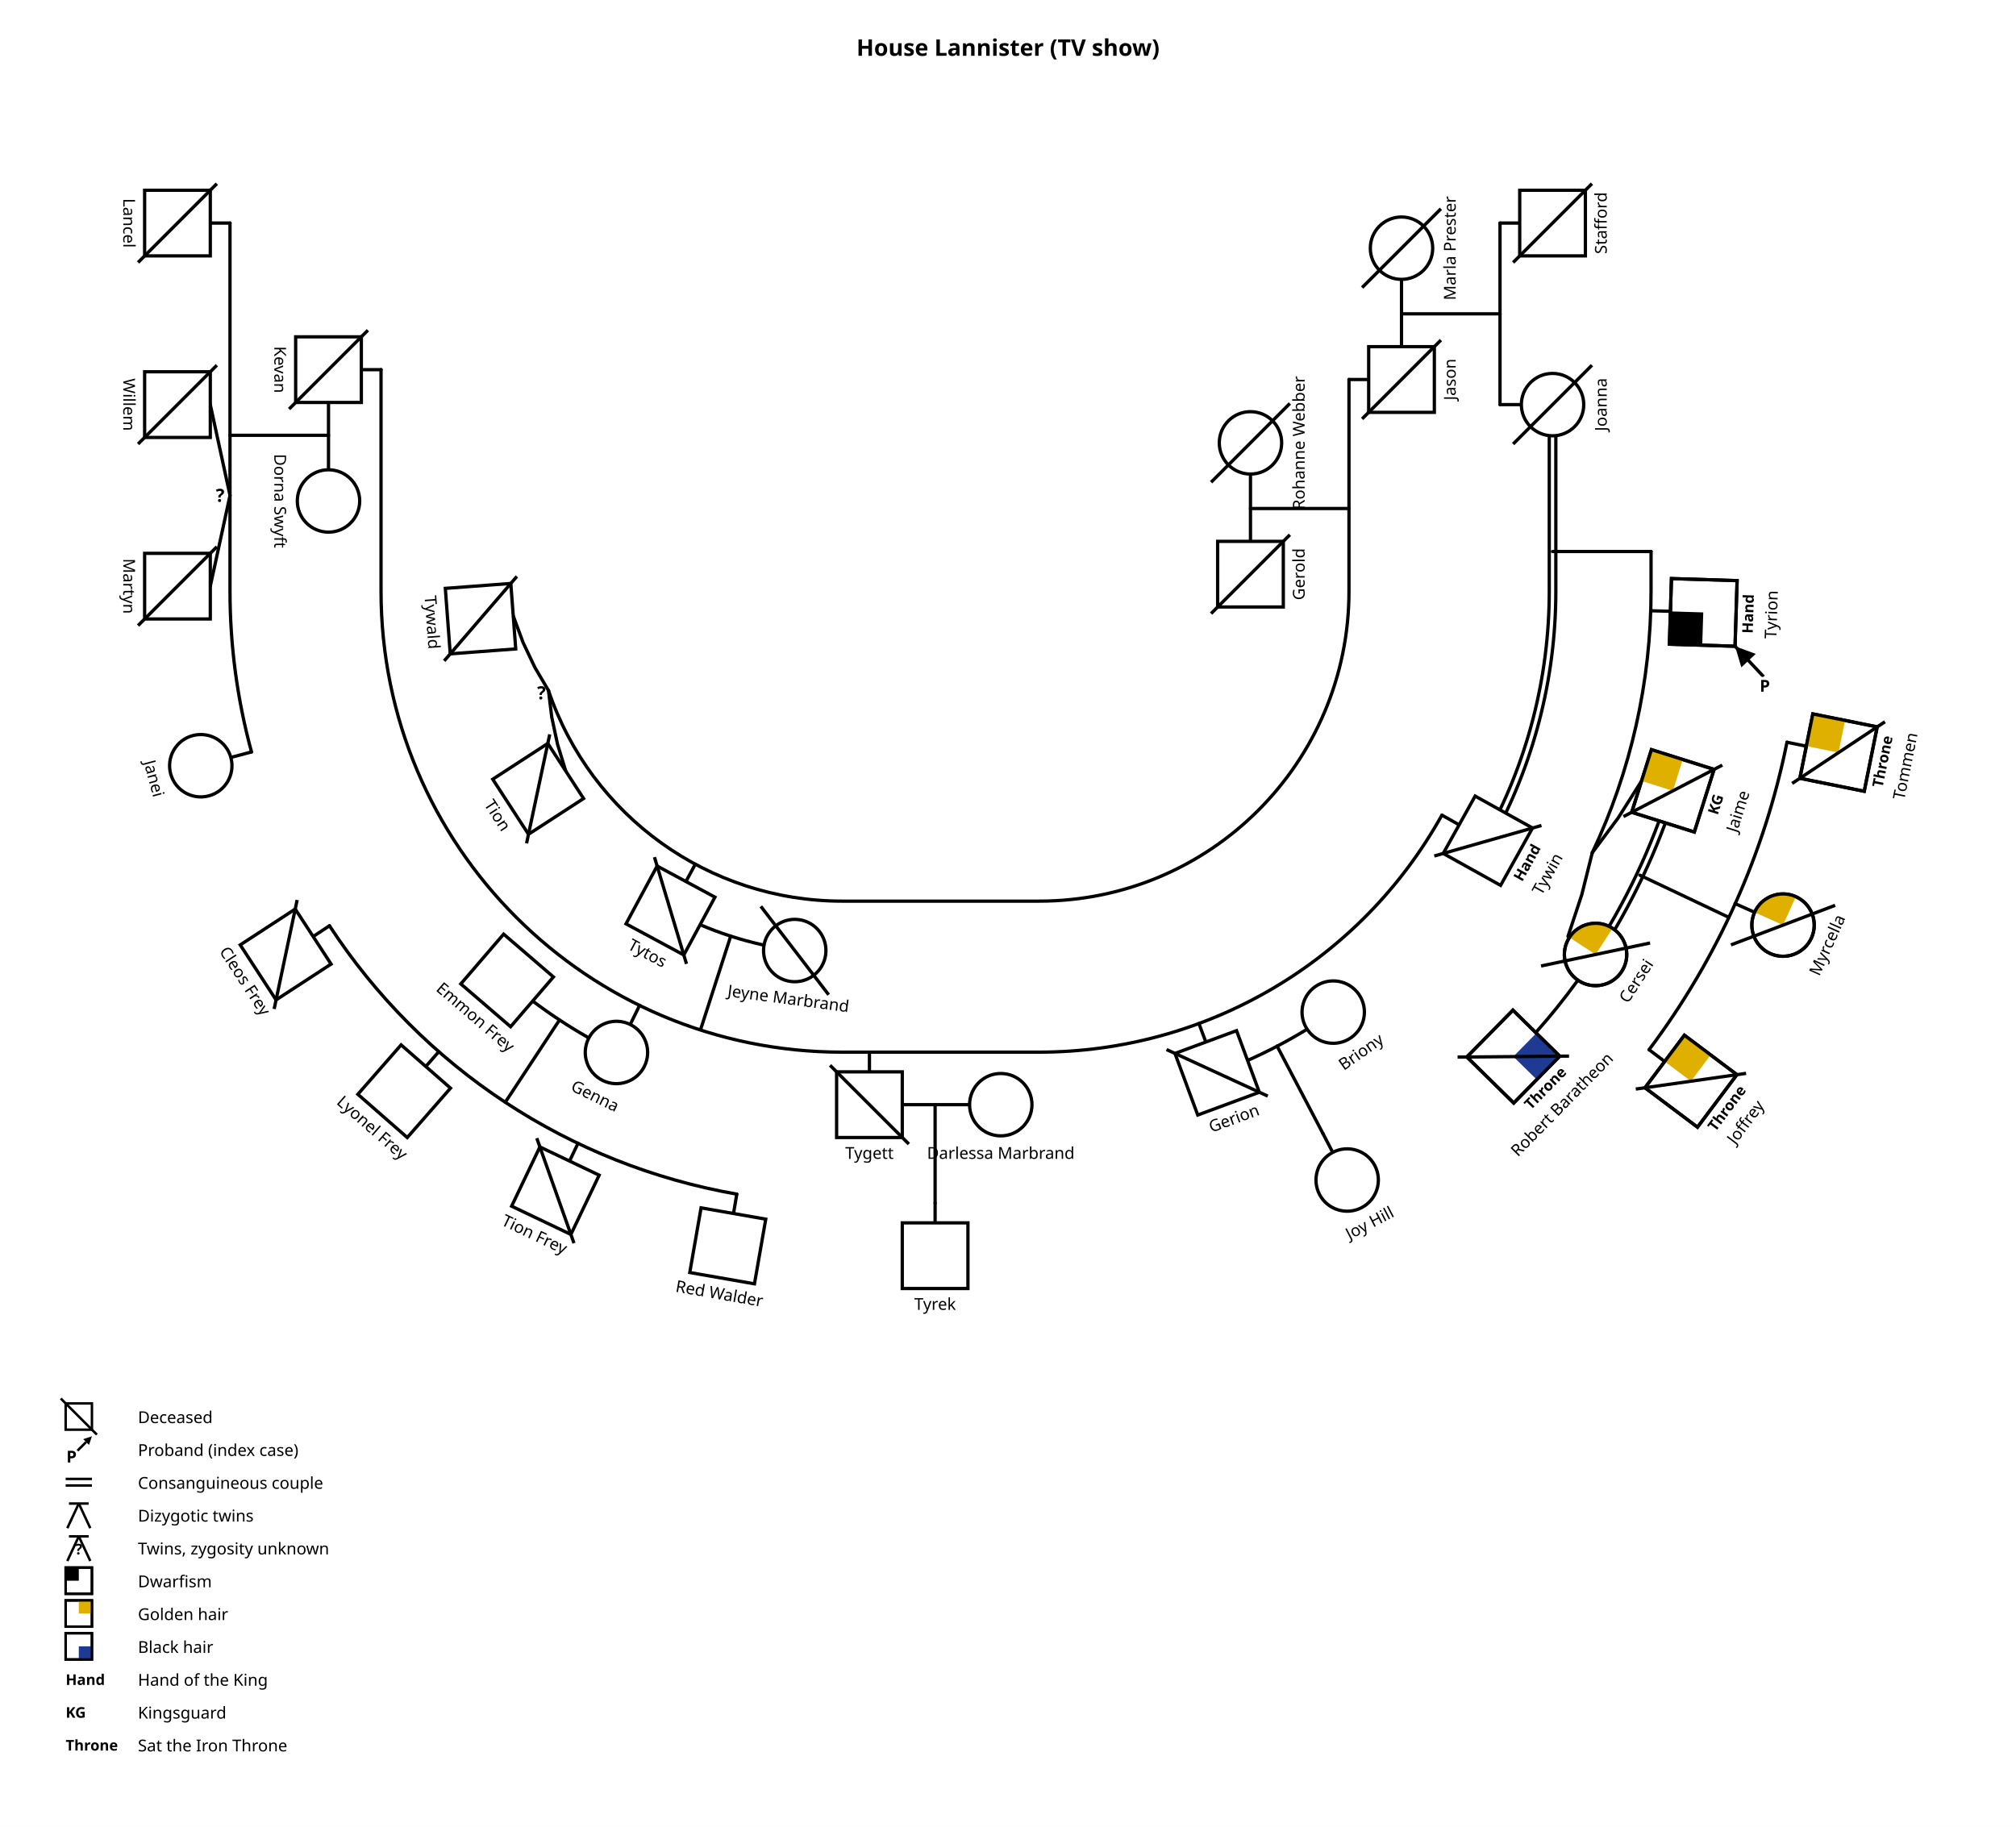
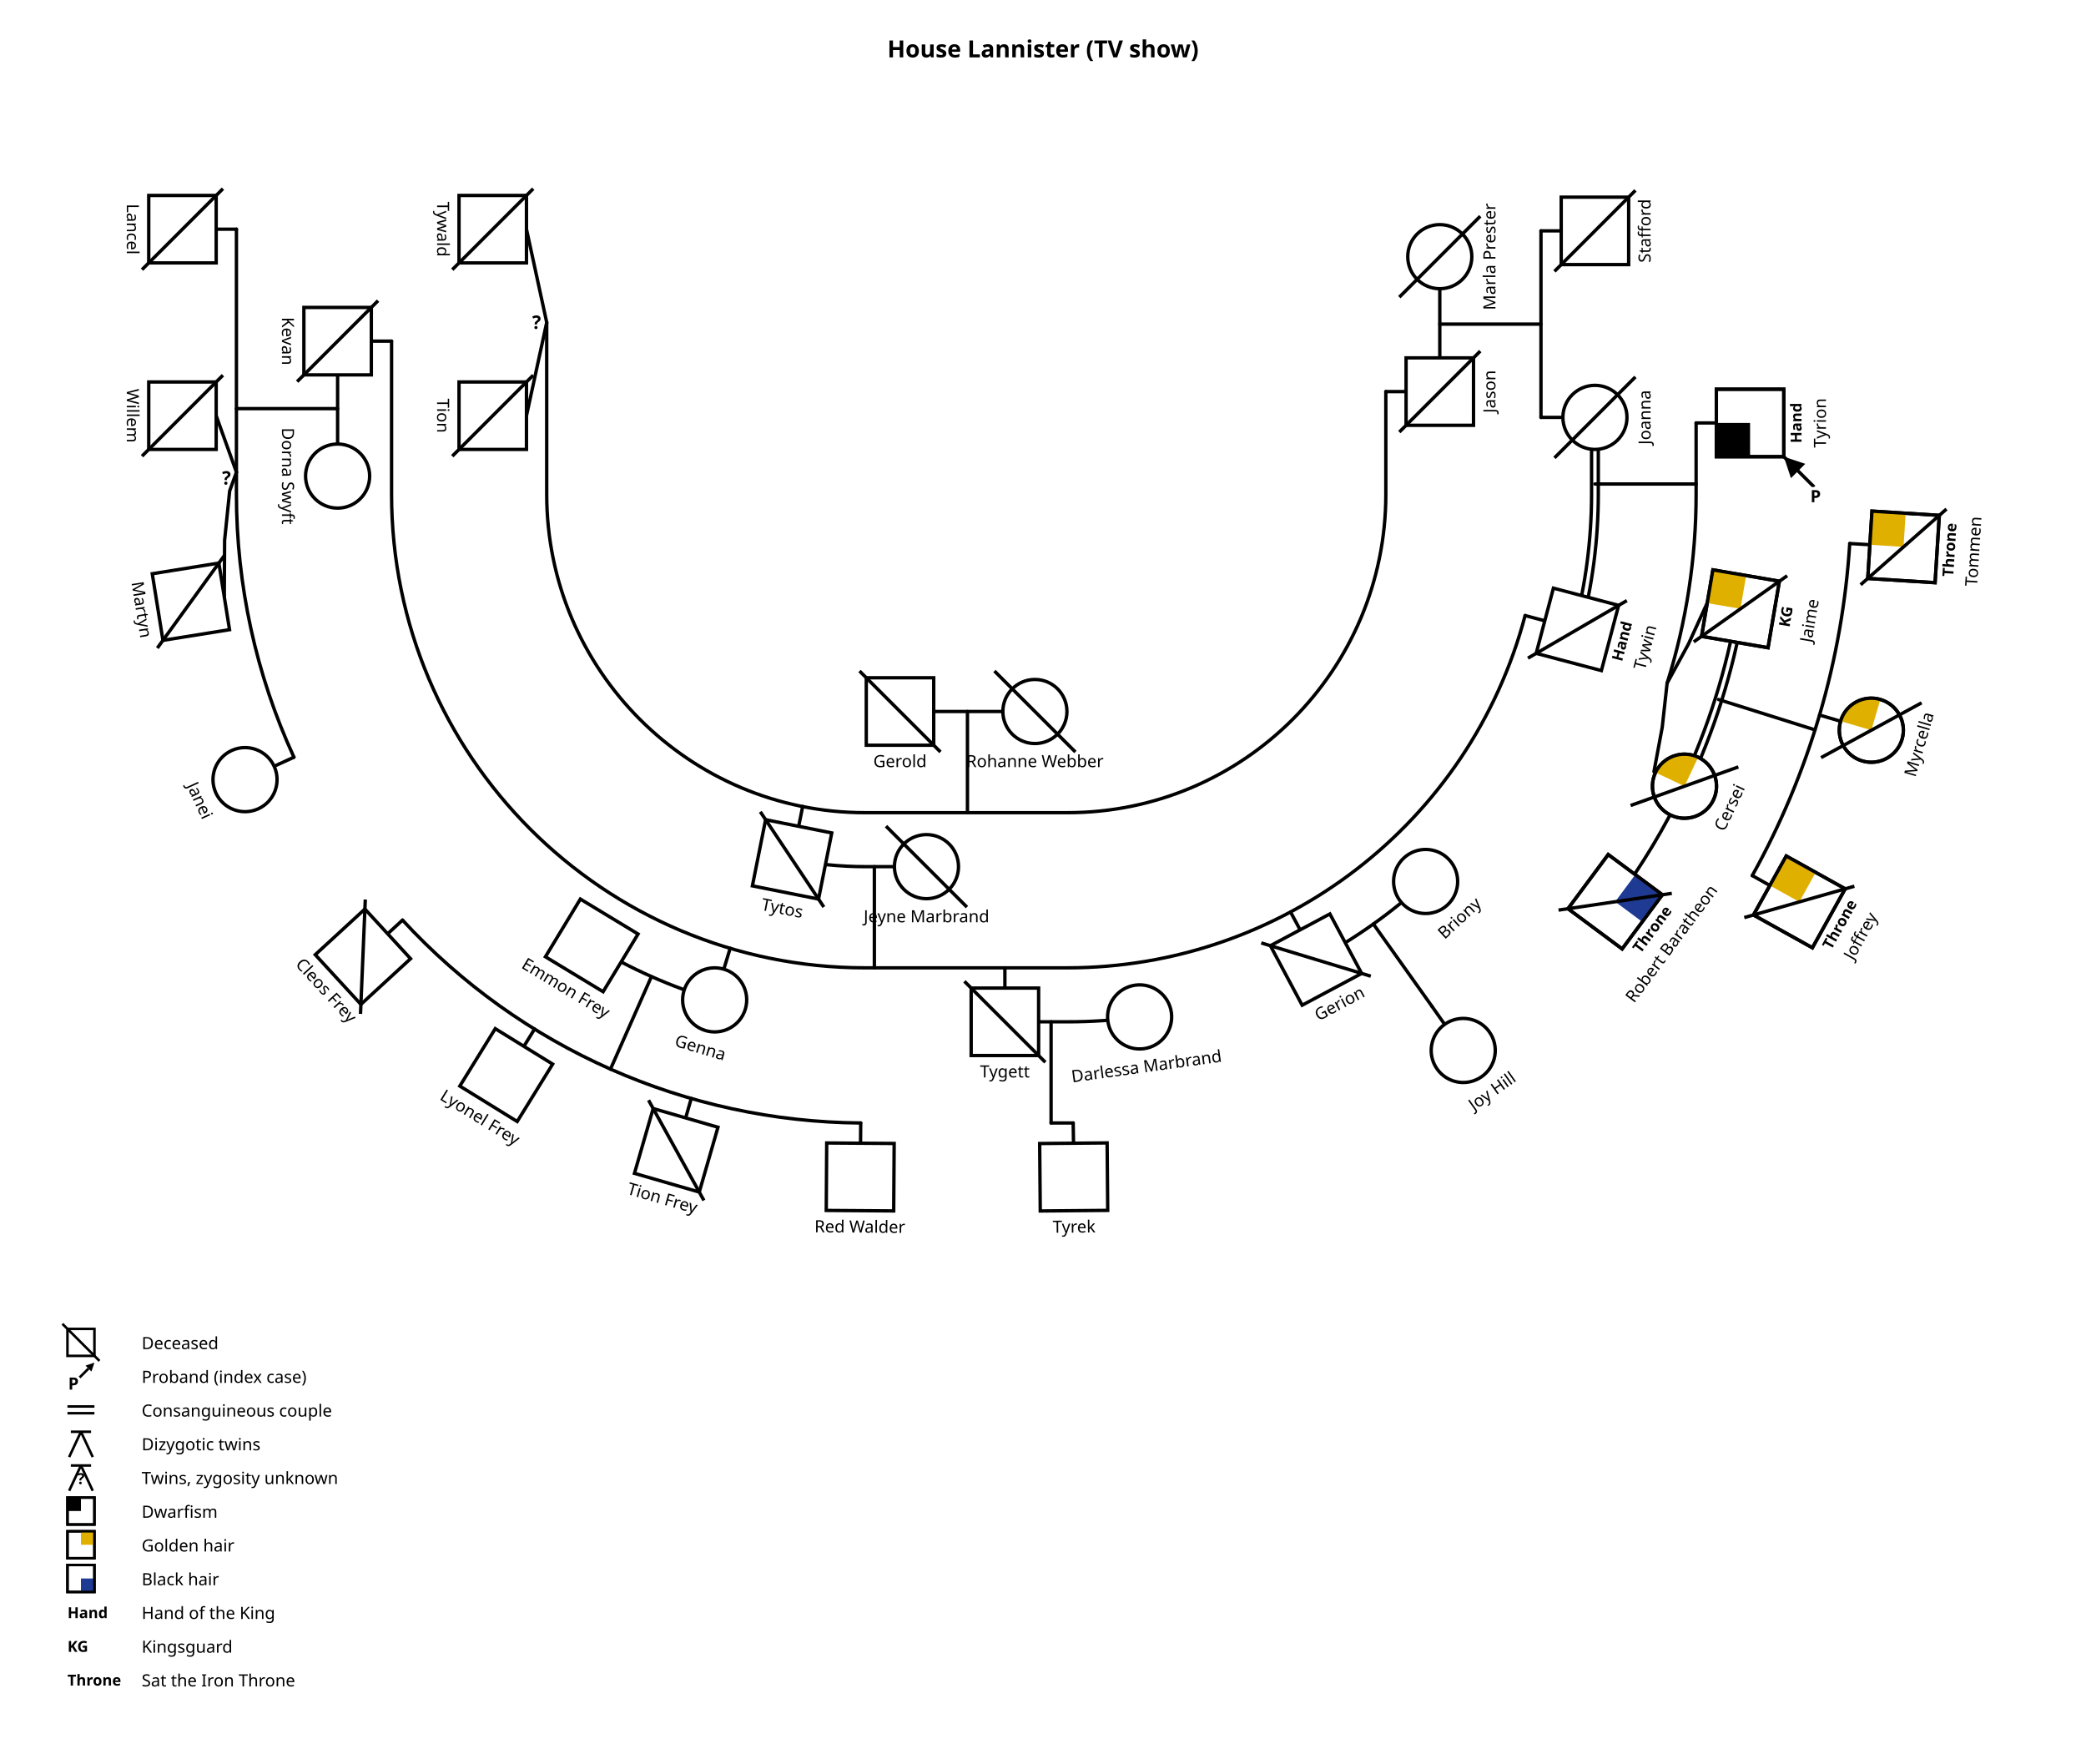
- <svg xmlns="http://www.w3.org/2000/svg" width="1228" height="1113" viewBox="0 0 1228 1113">
+ <svg xmlns="http://www.w3.org/2000/svg" width="1237" height="1046" viewBox="0 0 1237 1046">
  <defs>
    <marker id="proband-arrowhead" markerWidth="6" markerHeight="6" refX="6" refY="3" orient="auto">
      <path d="M 0 0 L 6 3 L 0 6 Z" fill="black" />
    </marker>
  </defs>
-   <rect width="1228" height="1113" fill="white" />
-   <text class="chart-title" x="614" y="34" text-anchor="middle" font-family="sans-serif" font-size="14" font-weight="bold" fill="black">House Lannister (TV show)</text>
-   <g transform="translate(572.9 360.2)">
-     <path d="M 188.8 -10.4 L 188.8 -90.4" fill="none" stroke="black" stroke-width="2" stroke-linecap="round" />
-     <line x1="188.8" y1="-50.4" x2="248.8" y2="-50.4" fill="none" stroke="black" stroke-width="2" stroke-linecap="round" />
-     <path d="M -238.8 60.5 A 188.8 188.8 0 0 0 -60 188.8 L 60 188.8 A 188.8 188.8 0 0 0 248.8 0 L 248.8 -129" fill="none" stroke="black" stroke-width="2" stroke-linecap="round" />
-     <path d="M -238.8 60.5 L -247.1 46.4 L -254.3 31.2 L -260.2 15.2" fill="none" stroke="black" stroke-width="2" stroke-linecap="round" />
-     <path d="M -238.8 60.5 L -236.8 76.8 L -233.3 93.2 L -228.3 109.5" fill="none" stroke="black" stroke-width="2" stroke-linecap="round" />
-     <line x1="-149.4" y1="166.3" x2="-155.1" y2="176.9" fill="none" stroke="black" stroke-width="2" stroke-linecap="round" />
-     <line x1="248.8" y1="-129" x2="260.8" y2="-129" fill="none" stroke="black" stroke-width="2" stroke-linecap="round" />
-     <text x="-243.1" y="65.8" text-anchor="middle" font-family="sans-serif" font-size="11" font-weight="bold" fill="black">?</text>
-     <path d="M 280.8 -129 L 280.8 -209" fill="none" stroke="black" stroke-width="2" stroke-linecap="round" />
-     <line x1="280.8" y1="-169" x2="340.8" y2="-169" fill="none" stroke="black" stroke-width="2" stroke-linecap="round" />
-     <path d="M 340.8 -113.7 L 340.8 -224.3" fill="none" stroke="black" stroke-width="2" stroke-linecap="round" />
-     <line x1="340.8" y1="-113.7" x2="352.8" y2="-113.7" fill="none" stroke="black" stroke-width="2" stroke-linecap="round" />
-     <line x1="340.8" y1="-224.3" x2="352.8" y2="-224.3" fill="none" stroke="black" stroke-width="2" stroke-linecap="round" />
-     <path d="M -164.5 194.5 A 220.8 220.8 0 0 0 -88.8 218.9" fill="none" stroke="black" stroke-width="2" stroke-linecap="round" />
-     <line x1="-127.8" y1="210.1" x2="-146.2" y2="267.2" fill="none" stroke="black" stroke-width="2" stroke-linecap="round" />
-     <path d="M -340.8 -135 L -340.8 0 A 280.8 280.8 0 0 0 -60 280.8 L 60 280.8 A 280.8 280.8 0 0 0 305.4 136.4" fill="none" stroke="black" stroke-width="2" stroke-linecap="round" />
-     <line x1="-340.8" y1="-135" x2="-352.8" y2="-135" fill="none" stroke="black" stroke-width="2" stroke-linecap="round" />
-     <line x1="-183.3" y1="252.3" x2="-188.6" y2="263.1" fill="none" stroke="black" stroke-width="2" stroke-linecap="round" />
-     <line x1="-43.3" y1="280.8" x2="-43.3" y2="292.8" fill="none" stroke="black" stroke-width="2" stroke-linecap="round" />
-     <line x1="157.4" y1="263.4" x2="161.6" y2="274.6" fill="none" stroke="black" stroke-width="2" stroke-linecap="round" />
-     <line x1="305.4" y1="136.4" x2="315.9" y2="142.3" fill="none" stroke="black" stroke-width="2" stroke-linecap="round" />
-     <path d="M 331.6 151 A 310.8 310.8 0 0 0 370.8 0 L 370.8 -113.7" fill="none" stroke="black" stroke-width="2" stroke-linecap="round" />
-     <path d="M 335.1 153 A 314.8 314.8 0 0 0 374.8 0 L 374.8 -113.7" fill="none" stroke="black" stroke-width="2" stroke-linecap="round" />
-     <line x1="372.8" y1="-24.2" x2="432.8" y2="-24.2" fill="none" stroke="black" stroke-width="2" stroke-linecap="round" />
-     <path d="M 397 159.3 A 372.8 372.8 0 0 0 432.8 0 L 432.8 -24.2" fill="none" stroke="black" stroke-width="2" stroke-linecap="round" />
-     <path d="M 397 159.3 L 390.6 184.9 L 382.2 210.3" fill="none" stroke="black" stroke-width="2" stroke-linecap="round" />
-     <path d="M 397 159.3 L 412.7 138.2 L 427 115.6" fill="none" stroke="black" stroke-width="2" stroke-linecap="round" />
-     <line x1="432.6" y1="11.9" x2="444.6" y2="12.2" fill="none" stroke="black" stroke-width="2" stroke-linecap="round" />
-     <path d="M 348.9 283.5 A 404.8 404.8 0 0 0 399 221.3" fill="none" stroke="black" stroke-width="2" stroke-linecap="round" />
-     <path d="M 397.3 220.2 A 402.8 402.8 0 0 0 444.2 121" fill="none" stroke="black" stroke-width="2" stroke-linecap="round" />
-     <path d="M 400.7 222.3 A 406.8 406.8 0 0 0 448 122.2" fill="none" stroke="black" stroke-width="2" stroke-linecap="round" />
-     <line x1="426" y1="173" x2="480.2" y2="198.7" fill="none" stroke="black" stroke-width="2" stroke-linecap="round" />
-     <path d="M 431.6 279.3 A 464.8 464.8 0 0 0 515.6 92" fill="none" stroke="black" stroke-width="2" stroke-linecap="round" />
-     <line x1="431.6" y1="279.3" x2="441.1" y2="286.5" fill="none" stroke="black" stroke-width="2" stroke-linecap="round" />
-     <line x1="484" y1="190.3" x2="495" y2="195.2" fill="none" stroke="black" stroke-width="2" stroke-linecap="round" />
-     <line x1="515.6" y1="92" x2="527.4" y2="94.4" fill="none" stroke="black" stroke-width="2" stroke-linecap="round" />
-     <path d="M 168.5 293.4 A 312.8 312.8 0 0 0 239.2 256.4" fill="none" stroke="black" stroke-width="2" stroke-linecap="round" />
-     <line x1="205" y1="277.1" x2="232.9" y2="330.3" fill="none" stroke="black" stroke-width="2" stroke-linecap="round" />
-     <line x1="232.9" y1="330.3" x2="238.4" y2="340.9" fill="none" stroke="black" stroke-width="2" stroke-linecap="round" />
-     <path d="M -43.3 312.8 L 36.7 312.8" fill="none" stroke="black" stroke-width="2" stroke-linecap="round" />
-     <line x1="-3.3" y1="312.8" x2="-3.3" y2="372.8" fill="none" stroke="black" stroke-width="2" stroke-linecap="round" />
-     <line x1="-3.3" y1="372.8" x2="-3.3" y2="384.8" fill="none" stroke="black" stroke-width="2" stroke-linecap="round" />
-     <path d="M -264 237.1 A 312.8 312.8 0 0 0 -197.4 281" fill="none" stroke="black" stroke-width="2" stroke-linecap="round" />
-     <line x1="-232.1" y1="261.2" x2="-265.1" y2="311.3" fill="none" stroke="black" stroke-width="2" stroke-linecap="round" />
-     <path d="M -372.2 203.8 A 372.8 372.8 0 0 0 -124.1 367.3" fill="none" stroke="black" stroke-width="2" stroke-linecap="round" />
-     <line x1="-372.2" y1="203.8" x2="-382.2" y2="210.4" fill="none" stroke="black" stroke-width="2" stroke-linecap="round" />
-     <line x1="-305.6" y1="280.5" x2="-313.5" y2="289.5" fill="none" stroke="black" stroke-width="2" stroke-linecap="round" />
-     <line x1="-220.8" y1="336.3" x2="-226" y2="347.2" fill="none" stroke="black" stroke-width="2" stroke-linecap="round" />
-     <line x1="-124.1" y1="367.3" x2="-126.1" y2="379.1" fill="none" stroke="black" stroke-width="2" stroke-linecap="round" />
-     <path d="M -372.8 -135 L -372.8 -55" fill="none" stroke="black" stroke-width="2" stroke-linecap="round" />
-     <line x1="-372.8" y1="-95" x2="-432.8" y2="-95" fill="none" stroke="black" stroke-width="2" stroke-linecap="round" />
-     <path d="M -432.8 -224.3 L -432.8 0 A 372.8 372.8 0 0 0 -419.7 97.9" fill="none" stroke="black" stroke-width="2" stroke-linecap="round" />
-     <line x1="-432.8" y1="-224.3" x2="-444.8" y2="-224.3" fill="none" stroke="black" stroke-width="2" stroke-linecap="round" />
-     <path d="M -432.8 -58.4 L -435.2 -69.4 L -437.6 -80.5 L -440 -91.5 L -442.4 -102.6 L -444.8 -113.7" fill="none" stroke="black" stroke-width="2" stroke-linecap="round" />
-     <path d="M -432.8 -58.4 L -435.2 -47.3 L -437.6 -36.2 L -440 -25.2 L -442.4 -14.1 L -444.8 -3.1" fill="none" stroke="black" stroke-width="2" stroke-linecap="round" />
-     <line x1="-419.7" y1="97.9" x2="-431.3" y2="101" fill="none" stroke="black" stroke-width="2" stroke-linecap="round" />
-     <text x="-438.8" y="-54.5" text-anchor="middle" font-family="sans-serif" font-size="11" font-weight="bold" fill="black">?</text>
-     <g data-id="Gerold" transform="translate(188.8 -10.4) rotate(-90)">
+   <rect width="1237" height="1046" fill="white" />
+   <text class="chart-title" x="618.5" y="34" text-anchor="middle" font-family="sans-serif" font-size="14" font-weight="bold" fill="black">House Lannister (TV show)</text>
+   <g transform="translate(573 293.1)">
+     <path d="M -39.3 128.8 L 40.7 128.8" fill="none" stroke="black" stroke-width="2" stroke-linecap="round" />
+     <line x1="0.7" y1="128.8" x2="0.7" y2="188.8" fill="none" stroke="black" stroke-width="2" stroke-linecap="round" />
+     <path d="M -248.8 -101.9 L -248.8 0 A 188.8 188.8 0 0 0 -60 188.8 L 60 188.8 A 188.8 188.8 0 0 0 248.8 0 L 248.8 -60.9" fill="none" stroke="black" stroke-width="2" stroke-linecap="round" />
+     <path d="M -248.8 -101.9 L -251.2 -113 L -253.6 -124 L -256 -135.1 L -258.4 -146.1 L -260.8 -157.2" fill="none" stroke="black" stroke-width="2" stroke-linecap="round" />
+     <path d="M -248.8 -101.9 L -251.2 -90.8 L -253.6 -79.8 L -256 -68.7 L -258.4 -57.7 L -260.8 -46.6" fill="none" stroke="black" stroke-width="2" stroke-linecap="round" />
+     <line x1="-97" y1="185.1" x2="-99.4" y2="196.9" fill="none" stroke="black" stroke-width="2" stroke-linecap="round" />
+     <line x1="248.8" y1="-60.9" x2="260.8" y2="-60.9" fill="none" stroke="black" stroke-width="2" stroke-linecap="round" />
+     <text x="-254.8" y="-98.1" text-anchor="middle" font-family="sans-serif" font-size="11" font-weight="bold" fill="black">?</text>
+     <path d="M 280.8 -60.9 L 280.8 -140.9" fill="none" stroke="black" stroke-width="2" stroke-linecap="round" />
+     <line x1="280.8" y1="-100.9" x2="340.8" y2="-100.9" fill="none" stroke="black" stroke-width="2" stroke-linecap="round" />
+     <path d="M 340.8 -45.6 L 340.8 -156.2" fill="none" stroke="black" stroke-width="2" stroke-linecap="round" />
+     <line x1="340.8" y1="-45.6" x2="352.8" y2="-45.6" fill="none" stroke="black" stroke-width="2" stroke-linecap="round" />
+     <line x1="340.8" y1="-156.2" x2="352.8" y2="-156.2" fill="none" stroke="black" stroke-width="2" stroke-linecap="round" />
+     <path d="M -103.3 216.5 A 220.8 220.8 0 0 0 -60 220.8 L -23.6 220.8" fill="none" stroke="black" stroke-width="2" stroke-linecap="round" />
+     <line x1="-54.5" y1="220.8" x2="-54.5" y2="280.8" fill="none" stroke="black" stroke-width="2" stroke-linecap="round" />
+     <path d="M -340.8 -90.8 L -340.8 0 A 280.8 280.8 0 0 0 -60 280.8 L 60 280.8 A 280.8 280.8 0 0 0 331.4 71.9" fill="none" stroke="black" stroke-width="2" stroke-linecap="round" />
+     <line x1="-340.8" y1="-90.8" x2="-352.8" y2="-90.8" fill="none" stroke="black" stroke-width="2" stroke-linecap="round" />
+     <line x1="-140" y1="269.2" x2="-143.5" y2="280.7" fill="none" stroke="black" stroke-width="2" stroke-linecap="round" />
+     <line x1="22.9" y1="280.8" x2="22.9" y2="292.8" fill="none" stroke="black" stroke-width="2" stroke-linecap="round" />
+     <line x1="192.3" y1="247.7" x2="198" y2="258.3" fill="none" stroke="black" stroke-width="2" stroke-linecap="round" />
+     <line x1="331.4" y1="71.9" x2="343" y2="75" fill="none" stroke="black" stroke-width="2" stroke-linecap="round" />
+     <path d="M 360.4 79.6 A 310.8 310.8 0 0 0 370.8 0 L 370.8 -45.6" fill="none" stroke="black" stroke-width="2" stroke-linecap="round" />
+     <path d="M 364.3 80.6 A 314.8 314.8 0 0 0 374.8 0 L 374.8 -45.6" fill="none" stroke="black" stroke-width="2" stroke-linecap="round" />
+     <line x1="372.8" y1="-6.1" x2="432.8" y2="-6.1" fill="none" stroke="black" stroke-width="2" stroke-linecap="round" />
+     <path d="M 415.6 112 A 372.8 372.8 0 0 0 432.8 0 L 432.8 -42.3" fill="none" stroke="black" stroke-width="2" stroke-linecap="round" />
+     <path d="M 415.6 112 L 412.7 138.2 L 407.8 164.5" fill="none" stroke="black" stroke-width="2" stroke-linecap="round" />
+     <path d="M 415.6 112 L 428.2 88.9 L 439.3 64.6" fill="none" stroke="black" stroke-width="2" stroke-linecap="round" />
+     <line x1="432.8" y1="-42.3" x2="444.8" y2="-42.3" fill="none" stroke="black" stroke-width="2" stroke-linecap="round" />
+     <path d="M 384.8 241.6 A 404.8 404.8 0 0 0 425.9 173.1" fill="none" stroke="black" stroke-width="2" stroke-linecap="round" />
+     <path d="M 424.1 172.2 A 402.8 402.8 0 0 0 457.1 67.6" fill="none" stroke="black" stroke-width="2" stroke-linecap="round" />
+     <path d="M 427.7 174 A 406.8 406.8 0 0 0 461 68.3" fill="none" stroke="black" stroke-width="2" stroke-linecap="round" />
+     <line x1="446.1" y1="121.7" x2="503.3" y2="139.7" fill="none" stroke="black" stroke-width="2" stroke-linecap="round" />
+     <path d="M 466.1 226.1 A 464.8 464.8 0 0 0 523.9 29.2" fill="none" stroke="black" stroke-width="2" stroke-linecap="round" />
+     <line x1="466.1" y1="226.1" x2="476.6" y2="232" fill="none" stroke="black" stroke-width="2" stroke-linecap="round" />
+     <line x1="506" y1="130.9" x2="517.5" y2="134.3" fill="none" stroke="black" stroke-width="2" stroke-linecap="round" />
+     <line x1="523.9" y1="29.2" x2="535.9" y2="29.9" fill="none" stroke="black" stroke-width="2" stroke-linecap="round" />
+     <path d="M 207.4 275.9 A 312.8 312.8 0 0 0 272.4 229.6" fill="none" stroke="black" stroke-width="2" stroke-linecap="round" />
+     <line x1="241.4" y1="254.8" x2="276.2" y2="303.7" fill="none" stroke="black" stroke-width="2" stroke-linecap="round" />
+     <line x1="276.2" y1="303.7" x2="283.1" y2="313.5" fill="none" stroke="black" stroke-width="2" stroke-linecap="round" />
+     <path d="M 22.9 312.8 L 60 312.8 A 312.8 312.8 0 0 0 102.8 309.9" fill="none" stroke="black" stroke-width="2" stroke-linecap="round" />
+     <line x1="50.3" y1="312.8" x2="50.3" y2="372.8" fill="none" stroke="black" stroke-width="2" stroke-linecap="round" />
+     <path d="M 50.3 372.8 L 60 372.8 A 372.8 372.8 0 0 0 63.4 372.8" fill="none" stroke="black" stroke-width="2" stroke-linecap="round" />
+     <line x1="63.4" y1="372.8" x2="63.6" y2="384.8" fill="none" stroke="black" stroke-width="2" stroke-linecap="round" />
+     <path d="M -222.1 267.5 A 312.8 312.8 0 0 0 -149.2 299.8" fill="none" stroke="black" stroke-width="2" stroke-linecap="round" />
+     <line x1="-186.7" y1="286" x2="-211" y2="340.9" fill="none" stroke="black" stroke-width="2" stroke-linecap="round" />
+     <path d="M -334.3 252.5 A 372.8 372.8 0 0 0 -62.6 372.8" fill="none" stroke="black" stroke-width="2" stroke-linecap="round" />
+     <line x1="-334.3" y1="252.5" x2="-343.1" y2="260.6" fill="none" stroke="black" stroke-width="2" stroke-linecap="round" />
+     <line x1="-256" y1="317.1" x2="-262.3" y2="327.3" fill="none" stroke="black" stroke-width="2" stroke-linecap="round" />
+     <line x1="-163.1" y1="358.3" x2="-166.4" y2="369.8" fill="none" stroke="black" stroke-width="2" stroke-linecap="round" />
+     <line x1="-62.6" y1="372.8" x2="-62.7" y2="384.8" fill="none" stroke="black" stroke-width="2" stroke-linecap="round" />
+     <path d="M -372.8 -90.8 L -372.8 -10.8" fill="none" stroke="black" stroke-width="2" stroke-linecap="round" />
+     <line x1="-372.8" y1="-50.8" x2="-432.8" y2="-50.8" fill="none" stroke="black" stroke-width="2" stroke-linecap="round" />
+     <path d="M -432.8 -157.2 L -432.8 0 A 372.8 372.8 0 0 0 -398.7 155.9" fill="none" stroke="black" stroke-width="2" stroke-linecap="round" />
+     <line x1="-432.8" y1="-157.2" x2="-444.8" y2="-157.2" fill="none" stroke="black" stroke-width="2" stroke-linecap="round" />
+     <path d="M -432.8 -13.1 L -436.8 -24.3 L -440.8 -35.4 L -444.8 -46.6" fill="none" stroke="black" stroke-width="2" stroke-linecap="round" />
+     <path d="M -432.8 -13.1 L -436.8 -2 L -439.8 27.2 L -440 60.6" fill="none" stroke="black" stroke-width="2" stroke-linecap="round" />
+     <line x1="-398.7" y1="155.9" x2="-409.6" y2="160.9" fill="none" stroke="black" stroke-width="2" stroke-linecap="round" />
+     <text x="-438.7" y="-5.8" text-anchor="middle" font-family="sans-serif" font-size="11" font-weight="bold" fill="black">?</text>
+     <g data-id="Gerold" transform="translate(-39.3 128.8) rotate(0)">
      <text x="0" y="33" text-anchor="middle" font-family="sans-serif" font-size="10" fill="black">Gerold</text>
      <rect x="-20" y="-20" width="40" height="40" stroke="black" stroke-width="2" fill="white" />
      <line x1="-24" y1="-24" x2="24" y2="24" stroke="black" stroke-width="2" />
    </g>
-     <g data-id="Rohanne_Webber" transform="translate(188.8 -90.4) rotate(-90)">
+     <g data-id="Rohanne_Webber" transform="translate(40.7 128.8) rotate(0)">
      <text x="0" y="33" text-anchor="middle" font-family="sans-serif" font-size="10" fill="black">Rohanne Webber</text>
      <circle cx="0" cy="0" r="19" stroke="black" stroke-width="2" fill="white" />
      <line x1="-24" y1="-24" x2="24" y2="24" stroke="black" stroke-width="2" />
    </g>
-     <g data-id="Jason" transform="translate(280.8 -129) rotate(-90)">
+     <g data-id="Jason" transform="translate(280.8 -60.9) rotate(-90)">
      <text x="0" y="33" text-anchor="middle" font-family="sans-serif" font-size="10" fill="black">Jason</text>
      <rect x="-20" y="-20" width="40" height="40" stroke="black" stroke-width="2" fill="white" />
      <line x1="-24" y1="-24" x2="24" y2="24" stroke="black" stroke-width="2" />
    </g>
-     <g data-id="Marla_Prester" transform="translate(280.8 -209) rotate(-90)">
+     <g data-id="Marla_Prester" transform="translate(280.8 -140.9) rotate(-90)">
      <text x="0" y="33" text-anchor="middle" font-family="sans-serif" font-size="10" fill="black">Marla Prester</text>
      <circle cx="0" cy="0" r="19" stroke="black" stroke-width="2" fill="white" />
      <line x1="-24" y1="-24" x2="24" y2="24" stroke="black" stroke-width="2" />
    </g>
-     <g data-id="Stafford" transform="translate(372.8 -224.3) rotate(-90)">
+     <g data-id="Stafford" transform="translate(372.8 -156.2) rotate(-90)">
      <text x="0" y="33" text-anchor="middle" font-family="sans-serif" font-size="10" fill="black">Stafford</text>
      <rect x="-20" y="-20" width="40" height="40" stroke="black" stroke-width="2" fill="white" />
      <line x1="-24" y1="-24" x2="24" y2="24" stroke="black" stroke-width="2" />
    </g>
-     <g data-id="Joanna" transform="translate(372.8 -113.7) rotate(-90)">
+     <g data-id="Joanna" transform="translate(372.8 -45.6) rotate(-90)">
      <text x="0" y="33" text-anchor="middle" font-family="sans-serif" font-size="10" fill="black">Joanna</text>
      <circle cx="0" cy="0" r="19" stroke="black" stroke-width="2" fill="white" />
      <line x1="-24" y1="-24" x2="24" y2="24" stroke="black" stroke-width="2" />
    </g>
-     <g data-id="Tytos" transform="translate(-164.5 194.5) rotate(28.3)">
+     <g data-id="Tytos" transform="translate(-103.3 216.5) rotate(11.3)">
      <text x="0" y="33" text-anchor="middle" font-family="sans-serif" font-size="10" fill="black">Tytos</text>
      <rect x="-20" y="-20" width="40" height="40" stroke="black" stroke-width="2" fill="white" />
      <line x1="-24" y1="-24" x2="24" y2="24" stroke="black" stroke-width="2" />
    </g>
-     <g data-id="Jeyne_Marbrand" transform="translate(-88.8 218.9) rotate(7.5)">
+     <g data-id="Jeyne_Marbrand" transform="translate(-23.6 220.8) rotate(0)">
      <text x="0" y="33" text-anchor="middle" font-family="sans-serif" font-size="10" fill="black">Jeyne Marbrand</text>
      <circle cx="0" cy="0" r="19" stroke="black" stroke-width="2" fill="white" />
      <line x1="-24" y1="-24" x2="24" y2="24" stroke="black" stroke-width="2" />
    </g>
-     <g data-id="Tywin" transform="translate(333.4 152) rotate(-60.9)">
+     <g data-id="Tywin" transform="translate(362.4 80.1) rotate(-75.2)">
      <text x="0" y="45" text-anchor="middle" font-family="sans-serif" font-size="10" fill="black">Tywin</text>
      <rect x="-20" y="-20" width="40" height="40" stroke="black" stroke-width="2" fill="white" />
      <text x="0" y="30.5" text-anchor="middle" font-family="sans-serif" font-size="9" font-weight="bold" fill="#000000">Hand</text>
      <line x1="-24" y1="-24" x2="24" y2="24" stroke="black" stroke-width="2" />
    </g>
-     <g data-id="Tyrion" transform="translate(464.6 12.9) rotate(-88.2)">
+     <g data-id="Tyrion" transform="translate(464.8 -42.3) rotate(-90)">
      <text x="0" y="45" text-anchor="middle" font-family="sans-serif" font-size="10" fill="black">Tyrion</text>
      <clipPath id="symbol-clip-9">
        <rect x="-20" y="-20" width="40" height="40" />
      </clipPath>
      <rect x="-20" y="-20" width="40" height="40" stroke="black" stroke-width="2" fill="white" />
      <path d="M 0 0 L -40 0 A 40 40 0 0 1 0 -40 Z" fill="#000000" clip-path="url(#symbol-clip-9)" />
      <rect x="-20" y="-20" width="40" height="40" stroke="black" stroke-width="2" fill="none" />
      <text x="0" y="30.5" text-anchor="middle" font-family="sans-serif" font-size="9" font-weight="bold" fill="#000000">Hand</text>
      <line x1="-38" y1="38" x2="-20" y2="20" stroke="black" stroke-width="2" marker-end="url(#proband-arrowhead)" />
-       <rect x="-50" y="38" width="8.5" height="10" fill="white" transform="rotate(88.18 -42 42)" />
-       <text class="proband-letter" x="-42" y="47" transform="rotate(88.18 -42 42)" text-anchor="end" font-family="sans-serif" font-size="10" font-weight="bold" fill="black">P</text>
-     </g>
-     <g data-id="Jaime" transform="translate(446.1 121.6) rotate(-72.5)">
+       <rect x="-50" y="38" width="8.5" height="10" fill="white" transform="rotate(90 -42 42)" />
+       <text class="proband-letter" x="-42" y="47" transform="rotate(90 -42 42)" text-anchor="end" font-family="sans-serif" font-size="10" font-weight="bold" fill="black">P</text>
+     </g>
+     <g data-id="Jaime" transform="translate(459.1 67.9) rotate(-80.3)">
      <text x="0" y="45" text-anchor="middle" font-family="sans-serif" font-size="10" fill="black">Jaime</text>
      <clipPath id="symbol-clip-10">
        <rect x="-20" y="-20" width="40" height="40" />
      </clipPath>
      <rect x="-20" y="-20" width="40" height="40" stroke="black" stroke-width="2" fill="white" />
      <path d="M 0 0 L 0 -40 A 40 40 0 0 1 40 0 Z" fill="#e0b000" clip-path="url(#symbol-clip-10)" />
      <rect x="-20" y="-20" width="40" height="40" stroke="black" stroke-width="2" fill="none" />
      <text x="0" y="30.5" text-anchor="middle" font-family="sans-serif" font-size="9" font-weight="bold" fill="#000000">KG</text>
      <line x1="-24" y1="-24" x2="24" y2="24" stroke="black" stroke-width="2" />
    </g>
-     <g data-id="Robert" transform="translate(348.9 283.5) rotate(-45.5)">
+     <g data-id="Robert" transform="translate(384.8 241.6) rotate(-53.4)">
      <text x="0" y="45" text-anchor="middle" font-family="sans-serif" font-size="10" fill="black">Robert Baratheon</text>
      <clipPath id="symbol-clip-11">
        <rect x="-20" y="-20" width="40" height="40" />
      </clipPath>
      <rect x="-20" y="-20" width="40" height="40" stroke="black" stroke-width="2" fill="white" />
      <path d="M 0 0 L 40 0 A 40 40 0 0 1 0 40 Z" fill="#1f3a93" clip-path="url(#symbol-clip-11)" />
      <rect x="-20" y="-20" width="40" height="40" stroke="black" stroke-width="2" fill="none" />
      <text x="0" y="30.5" text-anchor="middle" font-family="sans-serif" font-size="9" font-weight="bold" fill="#000000">Throne</text>
      <line x1="-24" y1="-24" x2="24" y2="24" stroke="black" stroke-width="2" />
    </g>
-     <g data-id="Cersei" transform="translate(399 221.3) rotate(-56.9)">
+     <g data-id="Cersei" transform="translate(425.9 173.1) rotate(-64.7)">
      <text x="0" y="33" text-anchor="middle" font-family="sans-serif" font-size="10" fill="black">Cersei</text>
      <clipPath id="symbol-clip-12">
        <circle cx="0" cy="0" r="19" />
      </clipPath>
      <circle cx="0" cy="0" r="19" stroke="black" stroke-width="2" fill="white" />
      <path d="M 0 0 L 0 -40 A 40 40 0 0 1 40 0 Z" fill="#e0b000" clip-path="url(#symbol-clip-12)" />
      <circle cx="0" cy="0" r="19" stroke="black" stroke-width="2" fill="none" />
      <line x1="-24" y1="-24" x2="24" y2="24" stroke="black" stroke-width="2" />
    </g>
-     <g data-id="Tommen" transform="translate(547 98.3) rotate(-78.6)">
+     <g data-id="Tommen" transform="translate(555.8 31.2) rotate(-86.4)">
      <text x="0" y="45" text-anchor="middle" font-family="sans-serif" font-size="10" fill="black">Tommen</text>
      <clipPath id="symbol-clip-13">
        <rect x="-20" y="-20" width="40" height="40" />
      </clipPath>
      <rect x="-20" y="-20" width="40" height="40" stroke="black" stroke-width="2" fill="white" />
      <path d="M 0 0 L 0 -40 A 40 40 0 0 1 40 0 Z" fill="#e0b000" clip-path="url(#symbol-clip-13)" />
      <rect x="-20" y="-20" width="40" height="40" stroke="black" stroke-width="2" fill="none" />
      <text x="0" y="30.5" text-anchor="middle" font-family="sans-serif" font-size="9" font-weight="bold" fill="#000000">Throne</text>
      <line x1="-24" y1="-24" x2="24" y2="24" stroke="black" stroke-width="2" />
    </g>
-     <g data-id="Myrcella" transform="translate(513.2 203.4) rotate(-65.8)">
+     <g data-id="Myrcella" transform="translate(536.7 139.9) rotate(-73.6)">
      <text x="0" y="33" text-anchor="middle" font-family="sans-serif" font-size="10" fill="black">Myrcella</text>
      <clipPath id="symbol-clip-14">
        <circle cx="0" cy="0" r="19" />
      </clipPath>
      <circle cx="0" cy="0" r="19" stroke="black" stroke-width="2" fill="white" />
      <path d="M 0 0 L 0 -40 A 40 40 0 0 1 40 0 Z" fill="#e0b000" clip-path="url(#symbol-clip-14)" />
      <circle cx="0" cy="0" r="19" stroke="black" stroke-width="2" fill="none" />
      <line x1="-24" y1="-24" x2="24" y2="24" stroke="black" stroke-width="2" />
    </g>
-     <g data-id="Joffrey" transform="translate(457.1 298.5) rotate(-53.1)">
+     <g data-id="Joffrey" transform="translate(494 241.7) rotate(-60.9)">
      <text x="0" y="45" text-anchor="middle" font-family="sans-serif" font-size="10" fill="black">Joffrey</text>
      <clipPath id="symbol-clip-15">
        <rect x="-20" y="-20" width="40" height="40" />
      </clipPath>
      <rect x="-20" y="-20" width="40" height="40" stroke="black" stroke-width="2" fill="white" />
      <path d="M 0 0 L 0 -40 A 40 40 0 0 1 40 0 Z" fill="#e0b000" clip-path="url(#symbol-clip-15)" />
      <rect x="-20" y="-20" width="40" height="40" stroke="black" stroke-width="2" fill="none" />
      <text x="0" y="30.5" text-anchor="middle" font-family="sans-serif" font-size="9" font-weight="bold" fill="#000000">Throne</text>
      <line x1="-24" y1="-24" x2="24" y2="24" stroke="black" stroke-width="2" />
    </g>
-     <g data-id="Gerion" transform="translate(168.5 293.4) rotate(-20.3)">
+     <g data-id="Gerion" transform="translate(207.4 275.9) rotate(-28.1)">
      <text x="0" y="33" text-anchor="middle" font-family="sans-serif" font-size="10" fill="black">Gerion</text>
      <rect x="-20" y="-20" width="40" height="40" stroke="black" stroke-width="2" fill="white" />
      <line x1="-24" y1="-24" x2="24" y2="24" stroke="black" stroke-width="2" />
    </g>
-     <g data-id="Briony" transform="translate(239.2 256.4) rotate(-35)">
+     <g data-id="Briony" transform="translate(272.4 229.6) rotate(-42.8)">
      <text x="0" y="33" text-anchor="middle" font-family="sans-serif" font-size="10" fill="black">Briony</text>
      <circle cx="0" cy="0" r="19" stroke="black" stroke-width="2" fill="white" />
    </g>
-     <g data-id="Joy_Hill" transform="translate(247.7 358.7) rotate(-27.6)">
+     <g data-id="Joy_Hill" transform="translate(294.7 329.8) rotate(-35.4)">
      <text x="0" y="33" text-anchor="middle" font-family="sans-serif" font-size="10" fill="black">Joy Hill</text>
      <circle cx="0" cy="0" r="19" stroke="black" stroke-width="2" fill="white" />
    </g>
-     <g data-id="Tygett" transform="translate(-43.3 312.8) rotate(0)">
+     <g data-id="Tygett" transform="translate(22.9 312.8) rotate(0)">
      <text x="0" y="33" text-anchor="middle" font-family="sans-serif" font-size="10" fill="black">Tygett</text>
      <rect x="-20" y="-20" width="40" height="40" stroke="black" stroke-width="2" fill="white" />
      <line x1="-24" y1="-24" x2="24" y2="24" stroke="black" stroke-width="2" />
    </g>
-     <g data-id="Darlessa_Marbrand" transform="translate(36.7 312.8) rotate(0)">
+     <g data-id="Darlessa_Marbrand" transform="translate(102.8 309.9) rotate(-7.9)">
      <text x="0" y="33" text-anchor="middle" font-family="sans-serif" font-size="10" fill="black">Darlessa Marbrand</text>
      <circle cx="0" cy="0" r="19" stroke="black" stroke-width="2" fill="white" />
    </g>
-     <g data-id="Tyrek" transform="translate(-3.3 404.8) rotate(0)">
+     <g data-id="Tyrek" transform="translate(63.7 404.8) rotate(-0.5)">
      <text x="0" y="33" text-anchor="middle" font-family="sans-serif" font-size="10" fill="black">Tyrek</text>
      <rect x="-20" y="-20" width="40" height="40" stroke="black" stroke-width="2" fill="white" />
    </g>
-     <g data-id="Emmon_Frey" transform="translate(-264 237.1) rotate(40.7)">
+     <g data-id="Emmon_Frey" transform="translate(-222.1 267.5) rotate(31.2)">
      <text x="0" y="33" text-anchor="middle" font-family="sans-serif" font-size="10" fill="black">Emmon Frey</text>
      <rect x="-20" y="-20" width="40" height="40" stroke="black" stroke-width="2" fill="white" />
    </g>
-     <g data-id="Genna" transform="translate(-197.4 281) rotate(26.1)">
+     <g data-id="Genna" transform="translate(-149.2 299.8) rotate(16.6)">
      <text x="0" y="33" text-anchor="middle" font-family="sans-serif" font-size="10" fill="black">Genna</text>
      <circle cx="0" cy="0" r="19" stroke="black" stroke-width="2" fill="white" />
    </g>
-     <g data-id="Walder_Frey" transform="translate(-129.6 398.8) rotate(9.9)">
+     <g data-id="Walder_Frey" transform="translate(-62.9 404.8) rotate(0.4)">
      <text x="0" y="33" text-anchor="middle" font-family="sans-serif" font-size="10" fill="black">Red Walder</text>
      <rect x="-20" y="-20" width="40" height="40" stroke="black" stroke-width="2" fill="white" />
    </g>
-     <g data-id="Tion_Frey" transform="translate(-234.6 365.2) rotate(25.5)">
+     <g data-id="Tion_Frey" transform="translate(-172 389) rotate(16.1)">
      <text x="0" y="33" text-anchor="middle" font-family="sans-serif" font-size="10" fill="black">Tion Frey</text>
      <rect x="-20" y="-20" width="40" height="40" stroke="black" stroke-width="2" fill="white" />
      <line x1="-24" y1="-24" x2="24" y2="24" stroke="black" stroke-width="2" />
    </g>
-     <g data-id="Lyonel_Frey" transform="translate(-326.7 304.6) rotate(41.2)">
+     <g data-id="Lyonel_Frey" transform="translate(-272.8 344.4) rotate(31.7)">
      <text x="0" y="33" text-anchor="middle" font-family="sans-serif" font-size="10" fill="black">Lyonel Frey</text>
      <rect x="-20" y="-20" width="40" height="40" stroke="black" stroke-width="2" fill="white" />
    </g>
-     <g data-id="Cleos_Frey" transform="translate(-398.9 221.3) rotate(56.9)">
+     <g data-id="Cleos_Frey" transform="translate(-357.8 274.2) rotate(47.4)">
      <text x="0" y="33" text-anchor="middle" font-family="sans-serif" font-size="10" fill="black">Cleos Frey</text>
      <rect x="-20" y="-20" width="40" height="40" stroke="black" stroke-width="2" fill="white" />
      <line x1="-24" y1="-24" x2="24" y2="24" stroke="black" stroke-width="2" />
    </g>
-     <g data-id="Kevan" transform="translate(-372.8 -135) rotate(90)">
+     <g data-id="Kevan" transform="translate(-372.8 -90.8) rotate(90)">
      <text x="0" y="33" text-anchor="middle" font-family="sans-serif" font-size="10" fill="black">Kevan</text>
      <rect x="-20" y="-20" width="40" height="40" stroke="black" stroke-width="2" fill="white" />
      <line x1="-24" y1="-24" x2="24" y2="24" stroke="black" stroke-width="2" />
    </g>
-     <g data-id="Dorna_Swyft" transform="translate(-372.8 -55) rotate(90)">
+     <g data-id="Dorna_Swyft" transform="translate(-372.8 -10.8) rotate(90)">
      <text x="0" y="33" text-anchor="middle" font-family="sans-serif" font-size="10" fill="black">Dorna Swyft</text>
      <circle cx="0" cy="0" r="19" stroke="black" stroke-width="2" fill="white" />
    </g>
-     <g data-id="Janei" transform="translate(-450.6 106.3) rotate(74.8)">
+     <g data-id="Janei" transform="translate(-427.7 169.2) rotate(65.3)">
      <text x="0" y="33" text-anchor="middle" font-family="sans-serif" font-size="10" fill="black">Janei</text>
      <circle cx="0" cy="0" r="19" stroke="black" stroke-width="2" fill="white" />
    </g>
-     <g data-id="Martyn" transform="translate(-464.8 -3.1) rotate(90)">
+     <g data-id="Martyn" transform="translate(-459.8 63.7) rotate(80.9)">
      <text x="0" y="33" text-anchor="middle" font-family="sans-serif" font-size="10" fill="black">Martyn</text>
      <rect x="-20" y="-20" width="40" height="40" stroke="black" stroke-width="2" fill="white" />
      <line x1="-24" y1="-24" x2="24" y2="24" stroke="black" stroke-width="2" />
    </g>
-     <g data-id="Willem" transform="translate(-464.8 -113.7) rotate(90)">
+     <g data-id="Willem" transform="translate(-464.8 -46.6) rotate(90)">
      <text x="0" y="33" text-anchor="middle" font-family="sans-serif" font-size="10" fill="black">Willem</text>
      <rect x="-20" y="-20" width="40" height="40" stroke="black" stroke-width="2" fill="white" />
      <line x1="-24" y1="-24" x2="24" y2="24" stroke="black" stroke-width="2" />
    </g>
-     <g data-id="Lancel" transform="translate(-464.8 -224.3) rotate(90)">
+     <g data-id="Lancel" transform="translate(-464.8 -157.2) rotate(90)">
      <text x="0" y="33" text-anchor="middle" font-family="sans-serif" font-size="10" fill="black">Lancel</text>
      <rect x="-20" y="-20" width="40" height="40" stroke="black" stroke-width="2" fill="white" />
      <line x1="-24" y1="-24" x2="24" y2="24" stroke="black" stroke-width="2" />
    </g>
-     <g data-id="Tion" transform="translate(-245.1 120.4) rotate(57)">
+     <g data-id="Tion" transform="translate(-280.8 -46.6) rotate(90)">
      <text x="0" y="33" text-anchor="middle" font-family="sans-serif" font-size="10" fill="black">Tion</text>
      <rect x="-20" y="-20" width="40" height="40" stroke="black" stroke-width="2" fill="white" />
      <line x1="-24" y1="-24" x2="24" y2="24" stroke="black" stroke-width="2" />
    </g>
-     <g data-id="Tywald" transform="translate(-280.2 16.7) rotate(85.7)">
+     <g data-id="Tywald" transform="translate(-280.8 -157.2) rotate(90)">
      <text x="0" y="33" text-anchor="middle" font-family="sans-serif" font-size="10" fill="black">Tywald</text>
      <rect x="-20" y="-20" width="40" height="40" stroke="black" stroke-width="2" fill="white" />
      <line x1="-24" y1="-24" x2="24" y2="24" stroke="black" stroke-width="2" />
    </g>
    <g class="consanguinity-labels">
</g>
  </g>
-   <g class="pedigree-key" transform="translate(0 853)">
+   <g class="pedigree-key" transform="translate(0 786)">
    <rect x="40" y="2" width="16" height="16" fill="white" stroke="black" stroke-width="1.5" />
    <line x1="37" y1="-1" x2="59" y2="21" stroke="black" stroke-width="1.5" />
    <text x="84" y="14" font-family="sans-serif" font-size="10" fill="black">Deceased</text>
    <line x1="47.2" y1="30.8" x2="52.46" y2="25.54" stroke="black" stroke-width="1.5" />
    <polygon points="56,22 54.23,27.3 50.7,23.77" fill="black" />
    <text x="46.7" y="38" text-anchor="end" font-family="sans-serif" font-size="10" font-weight="bold" fill="black">P</text>
    <text x="84" y="34" font-family="sans-serif" font-size="10" fill="black">Proband (index case)</text>
    <line x1="40" y1="48" x2="56" y2="48" stroke="black" stroke-width="1.5" />
    <line x1="40" y1="52" x2="56" y2="52" stroke="black" stroke-width="1.5" />
    <text x="84" y="54" font-family="sans-serif" font-size="10" fill="black">Consanguineous couple</text>
    <line x1="42" y1="63" x2="54" y2="63" stroke="black" stroke-width="1.5" />
    <line x1="48" y1="63" x2="41" y2="78" stroke="black" stroke-width="1.5" />
    <line x1="48" y1="63" x2="55" y2="78" stroke="black" stroke-width="1.5" />
    <text x="84" y="74" font-family="sans-serif" font-size="10" fill="black">Dizygotic twins</text>
    <line x1="42" y1="83" x2="54" y2="83" stroke="black" stroke-width="1.5" />
    <line x1="48" y1="83" x2="41" y2="98" stroke="black" stroke-width="1.5" />
    <line x1="48" y1="83" x2="55" y2="98" stroke="black" stroke-width="1.5" />
    <text x="48" y="94" text-anchor="middle" font-family="sans-serif" font-size="9" font-weight="bold" fill="black">?</text>
    <text x="84" y="94" font-family="sans-serif" font-size="10" fill="black">Twins, zygosity unknown</text>
    <clipPath id="legend-clip-dwarfism">
      <rect x="40" y="102" width="16" height="16" />
    </clipPath>
    <rect x="40" y="102" width="16" height="16" fill="white" stroke="black" stroke-width="1.5" />
    <path d="M 48 110 L 32 110 A 16 16 0 0 1 48 94 Z" fill="#000000" clip-path="url(#legend-clip-dwarfism)" />
    <rect x="40" y="102" width="16" height="16" fill="none" stroke="black" stroke-width="1.5" />
    <text x="84" y="114" font-family="sans-serif" font-size="10" fill="black">Dwarfism</text>
    <clipPath id="legend-clip-golden">
      <rect x="40" y="122" width="16" height="16" />
    </clipPath>
    <rect x="40" y="122" width="16" height="16" fill="white" stroke="black" stroke-width="1.5" />
    <path d="M 48 130 L 48 114 A 16 16 0 0 1 64 130 Z" fill="#e0b000" clip-path="url(#legend-clip-golden)" />
    <rect x="40" y="122" width="16" height="16" fill="none" stroke="black" stroke-width="1.5" />
    <text x="84" y="134" font-family="sans-serif" font-size="10" fill="black">Golden hair</text>
    <clipPath id="legend-clip-black_hair">
      <rect x="40" y="142" width="16" height="16" />
    </clipPath>
    <rect x="40" y="142" width="16" height="16" fill="white" stroke="black" stroke-width="1.5" />
    <path d="M 48 150 L 64 150 A 16 16 0 0 1 48 166 Z" fill="#1f3a93" clip-path="url(#legend-clip-black_hair)" />
    <rect x="40" y="142" width="16" height="16" fill="none" stroke="black" stroke-width="1.5" />
    <text x="84" y="154" font-family="sans-serif" font-size="10" fill="black">Black hair</text>
    <text x="40" y="173.5" font-family="sans-serif" font-size="9" font-weight="bold" fill="#000000">Hand</text>
    <text x="84" y="174" font-family="sans-serif" font-size="10" fill="black">Hand of the King</text>
    <text x="40" y="193.5" font-family="sans-serif" font-size="9" font-weight="bold" fill="#000000">KG</text>
    <text x="84" y="194" font-family="sans-serif" font-size="10" fill="black">Kingsguard</text>
    <text x="40" y="213.5" font-family="sans-serif" font-size="9" font-weight="bold" fill="#000000">Throne</text>
    <text x="84" y="214" font-family="sans-serif" font-size="10" fill="black">Sat the Iron Throne</text>
  </g>
</svg>
